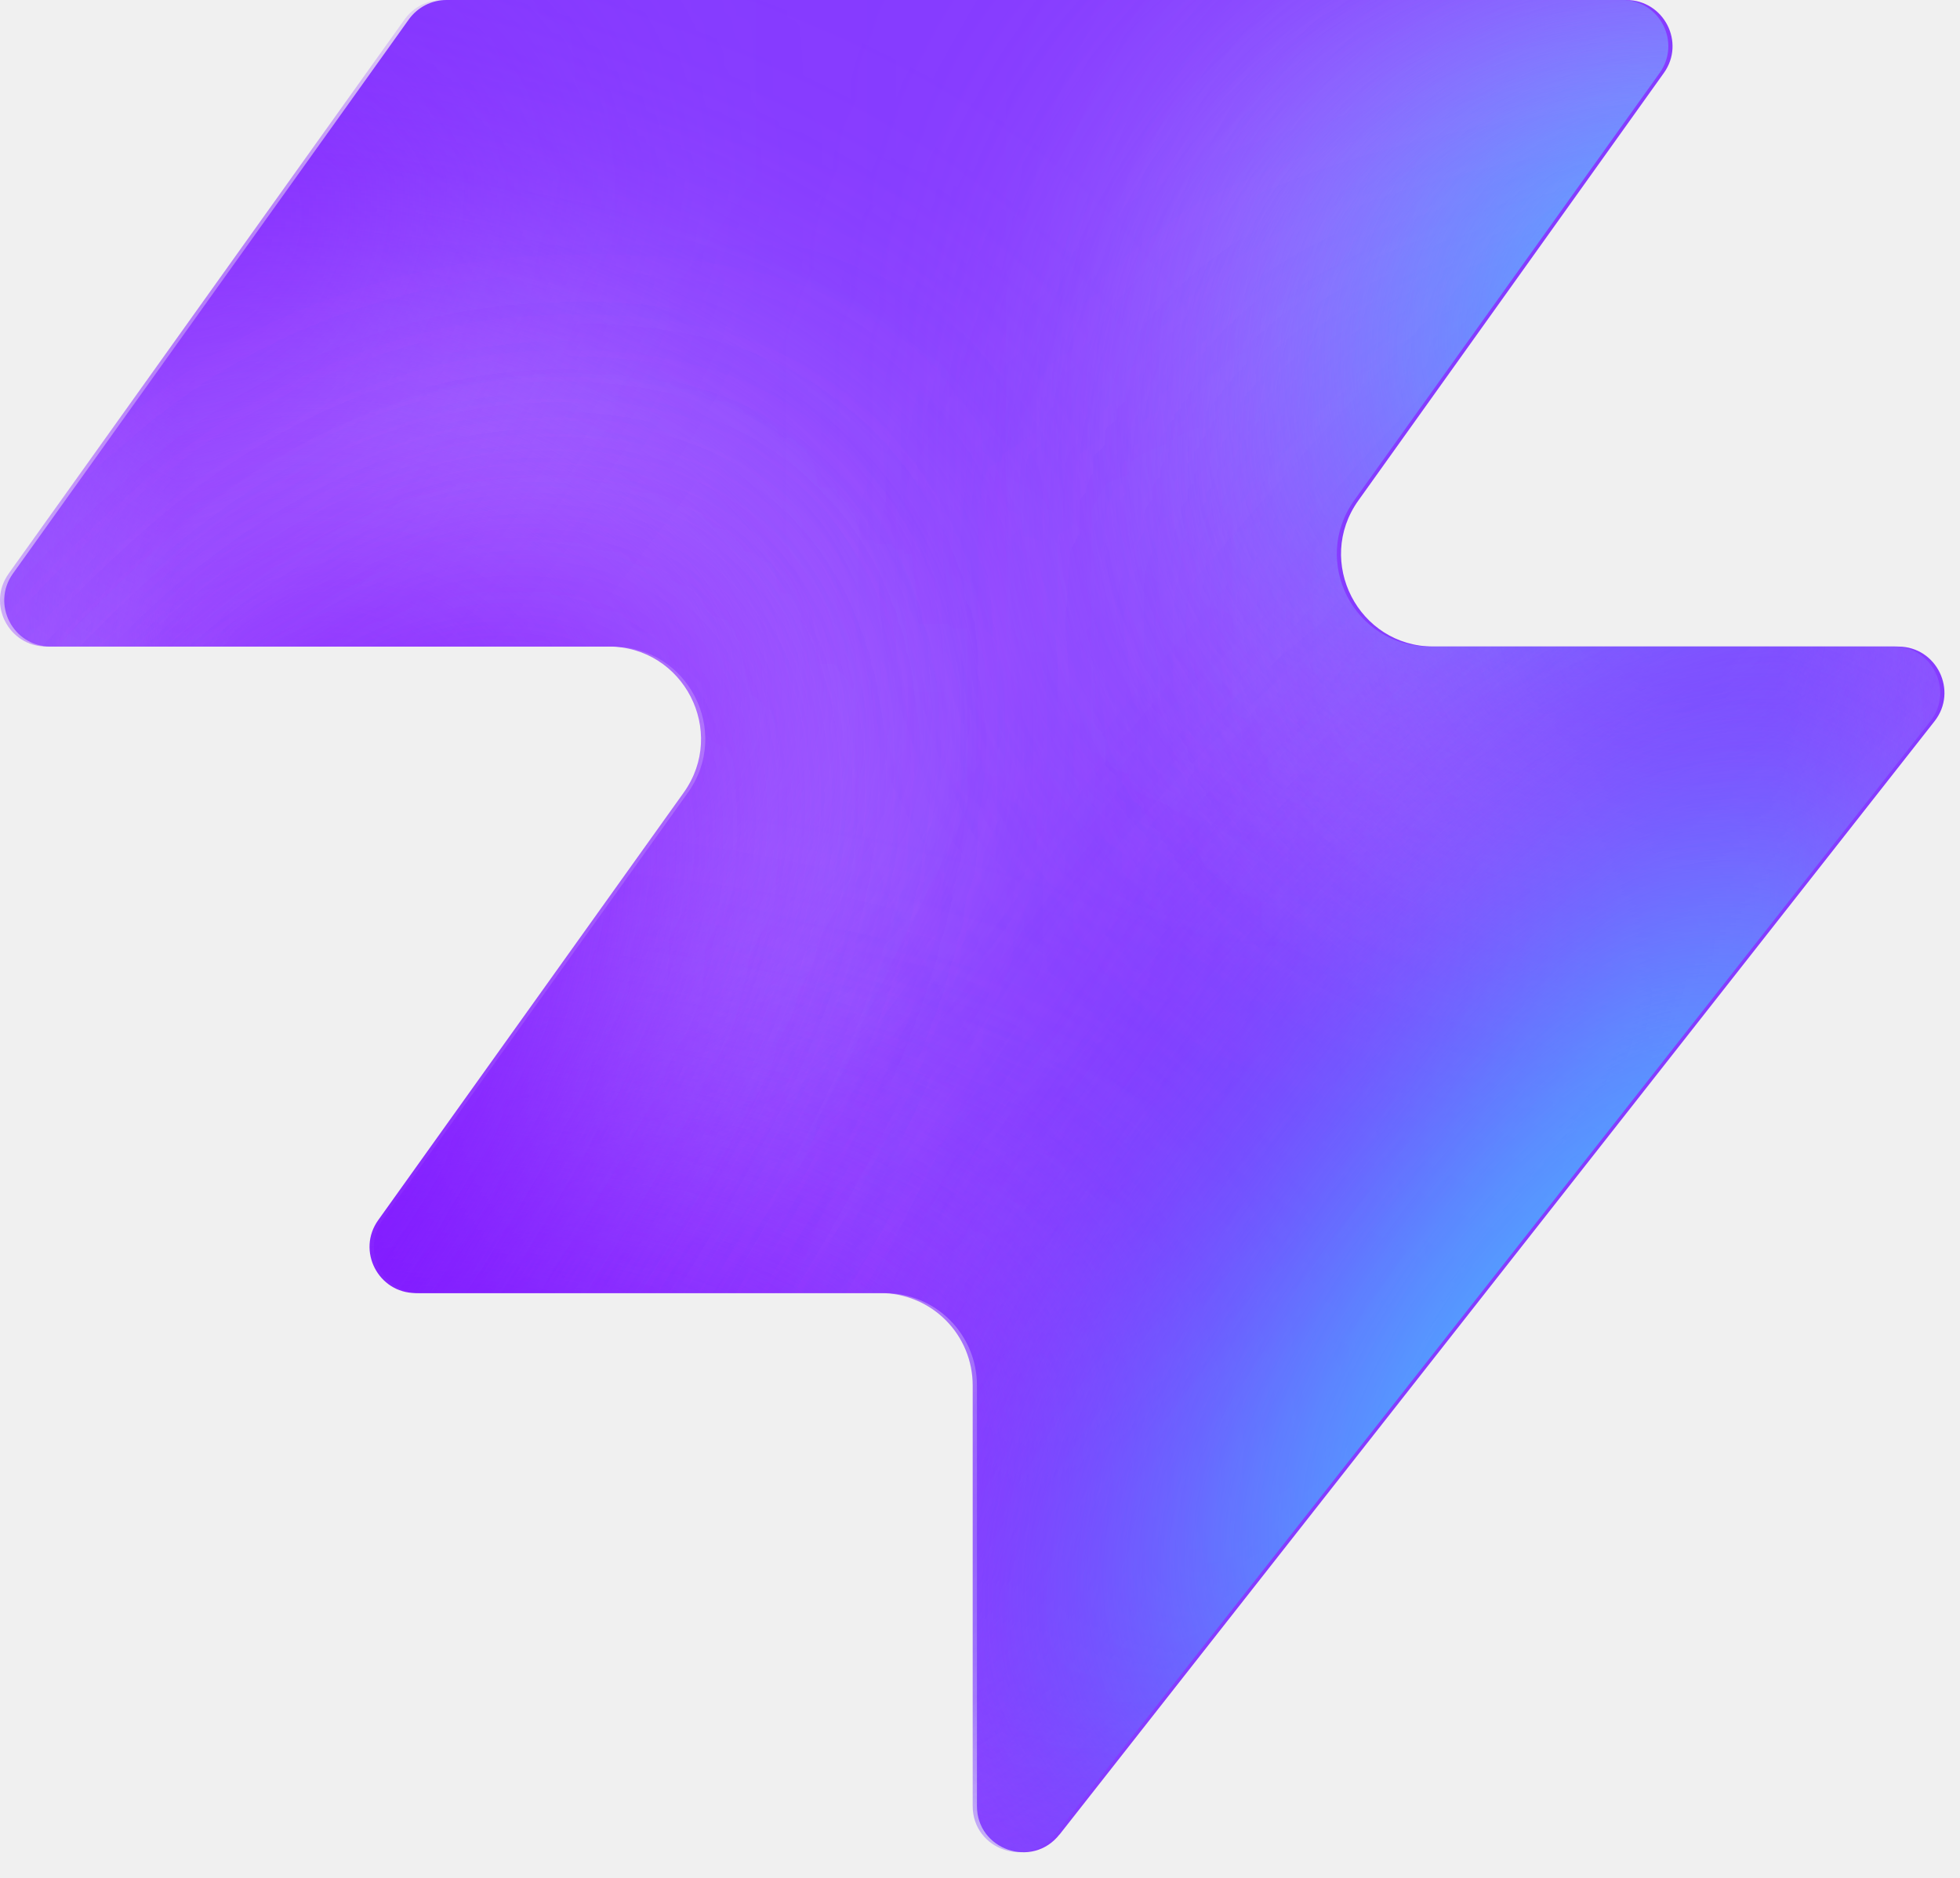
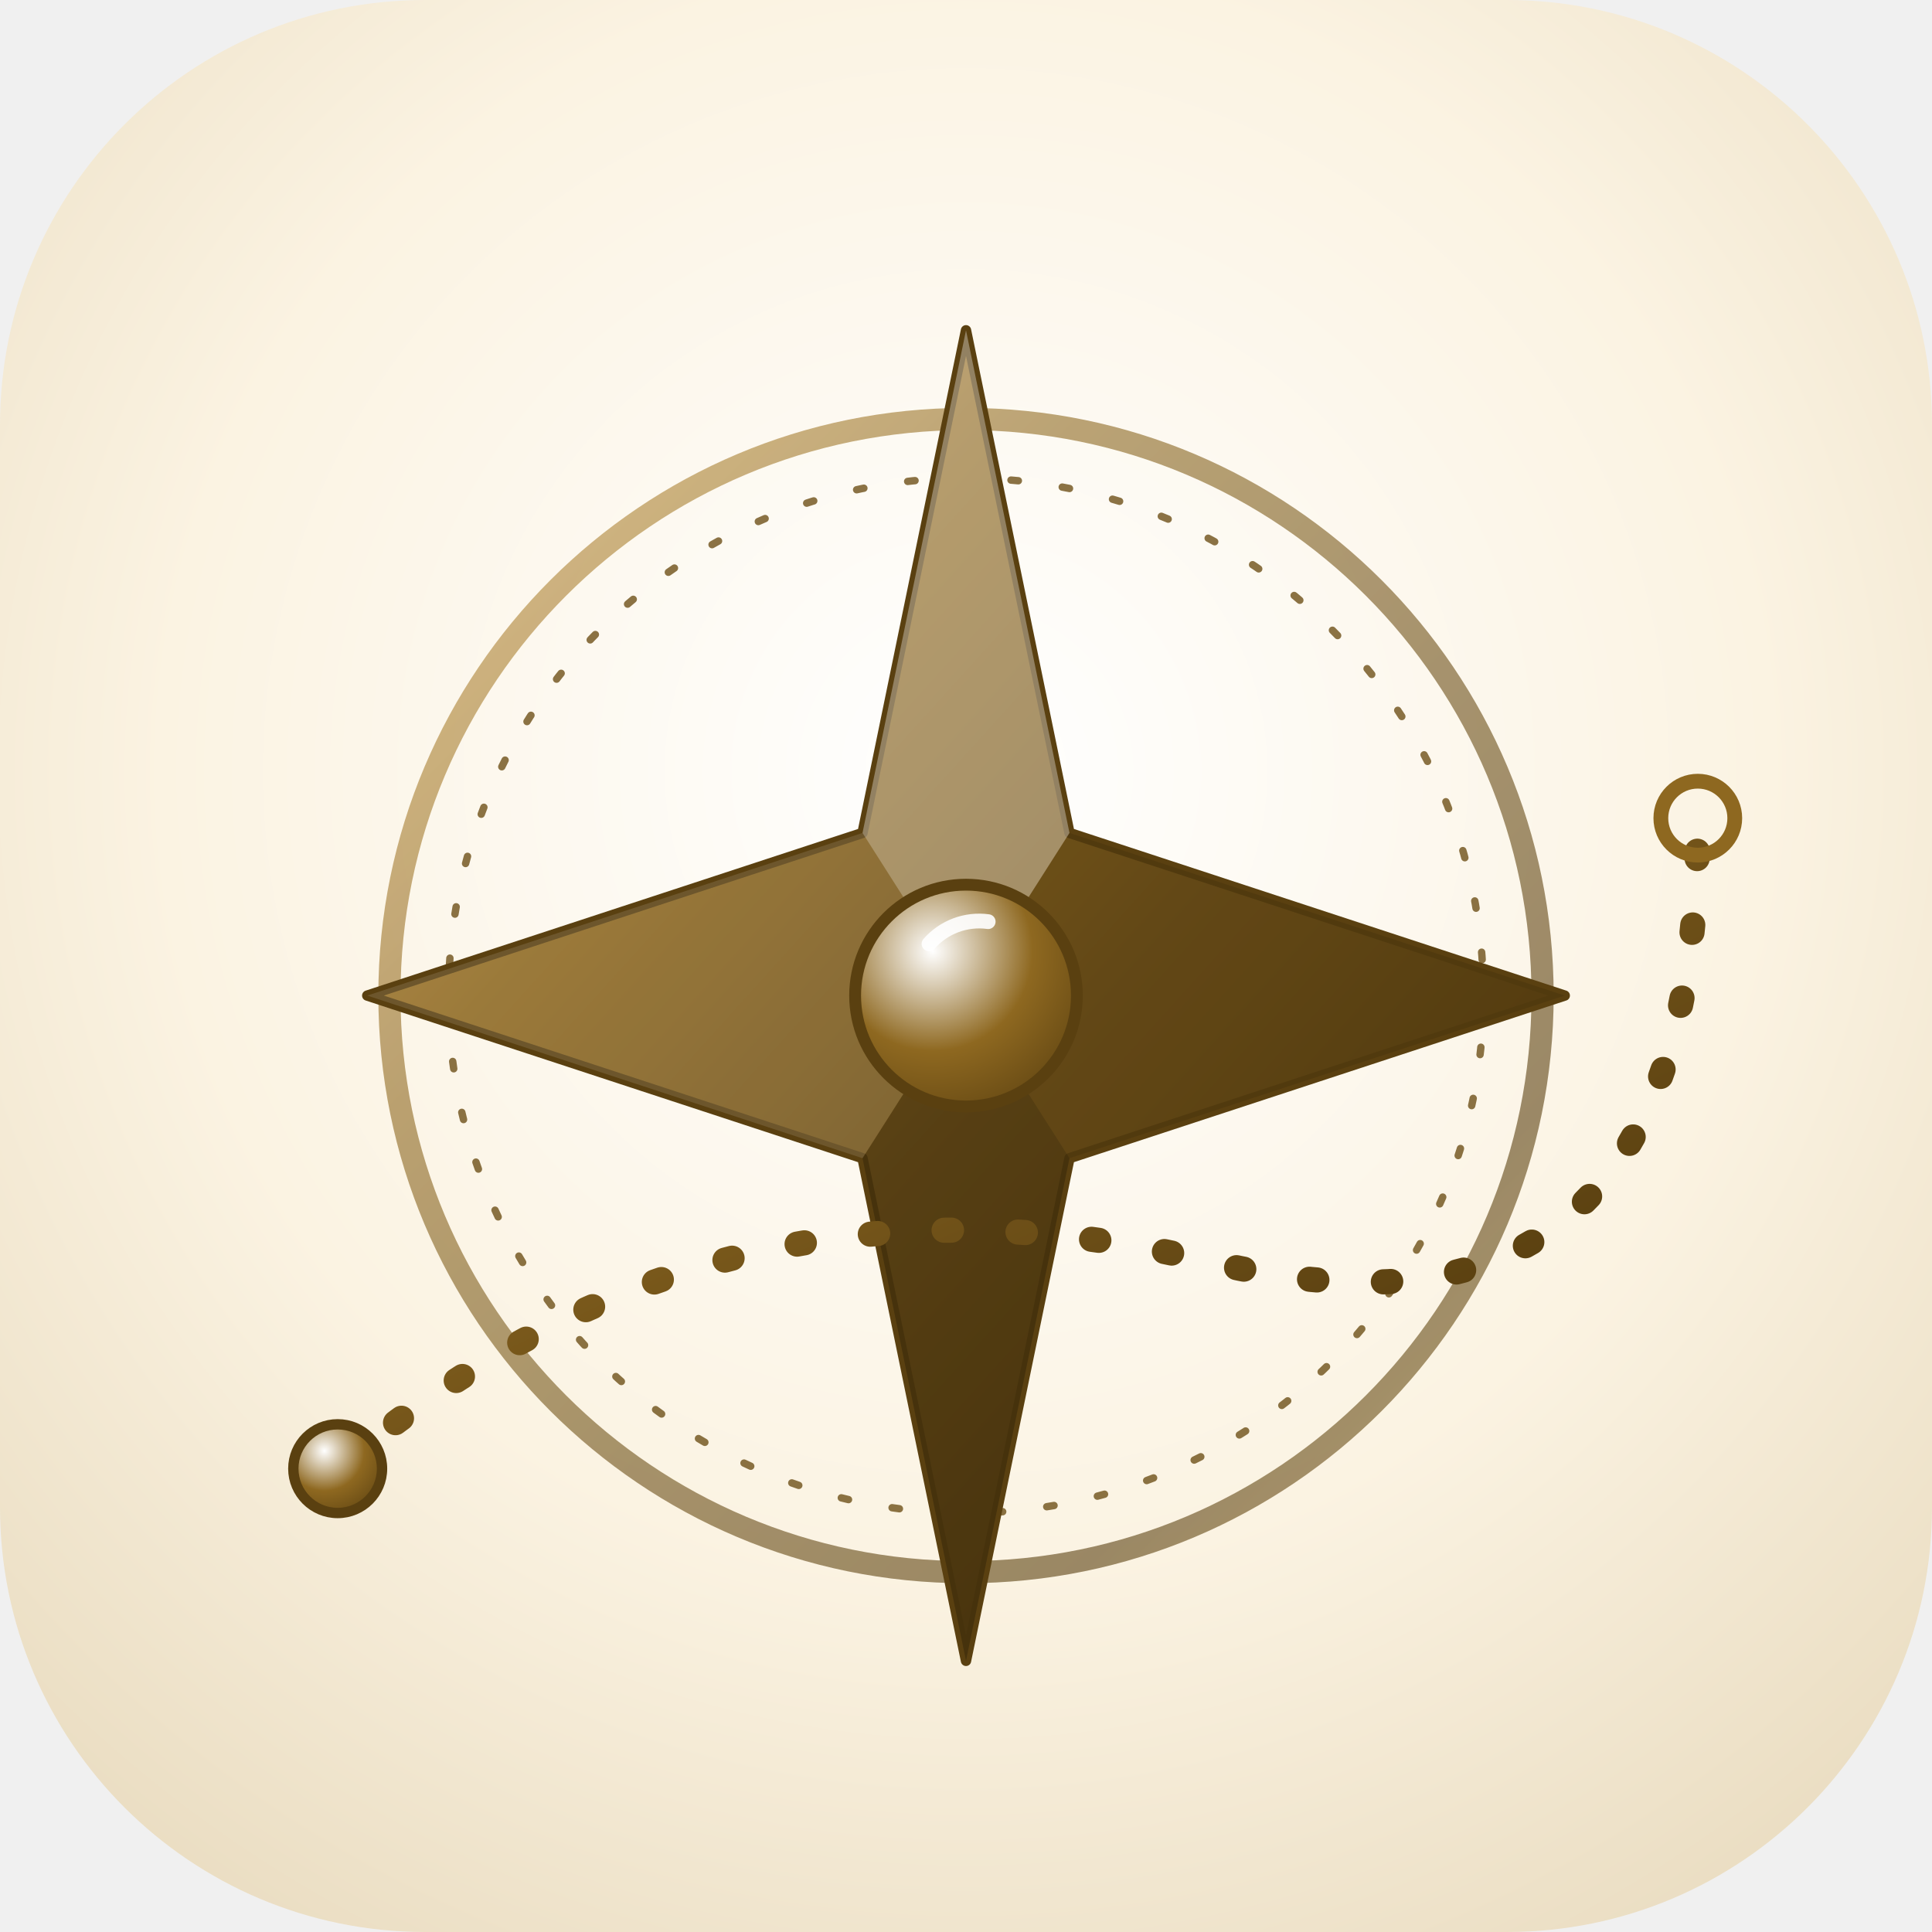
- <svg xmlns="http://www.w3.org/2000/svg" width="48" height="46" fill="none" viewBox="0 0 48 46">
-   <path fill="#863bff" d="M25.946 44.938c-.664.845-2.021.375-2.021-.698V33.937a2.26 2.26 0 0 0-2.262-2.262H10.287c-.92 0-1.456-1.04-.92-1.788l7.48-10.471c1.07-1.497 0-3.578-1.842-3.578H1.237c-.92 0-1.456-1.04-.92-1.788L10.013.474c.214-.297.556-.474.92-.474h28.894c.92 0 1.456 1.04.92 1.788l-7.48 10.471c-1.07 1.498 0 3.579 1.842 3.579h11.377c.943 0 1.473 1.088.89 1.83L25.947 44.94z" style="fill:#863bff;fill:color(display-p3 .525 .23 1);fill-opacity:1" />
-   <mask id="a" width="48" height="46" x="0" y="0" maskUnits="userSpaceOnUse" style="mask-type:alpha">
-     <path fill="#000" d="M25.842 44.938c-.664.844-2.021.375-2.021-.698V33.937a2.26 2.26 0 0 0-2.262-2.262H10.183c-.92 0-1.456-1.04-.92-1.788l7.48-10.471c1.07-1.498 0-3.579-1.842-3.579H1.133c-.92 0-1.456-1.04-.92-1.787L9.91.473c.214-.297.556-.474.92-.474h28.894c.92 0 1.456 1.04.92 1.788l-7.48 10.471c-1.07 1.498 0 3.578 1.842 3.578h11.377c.943 0 1.473 1.088.89 1.832L25.843 44.94z" style="fill:#000;fill-opacity:1" />
-   </mask>
-   <g mask="url(#a)">
-     <g filter="url(#b)">
-       <ellipse cx="5.508" cy="14.704" fill="#ede6ff" rx="5.508" ry="14.704" style="fill:#ede6ff;fill:color(display-p3 .927 .903 1);fill-opacity:1" transform="matrix(.00324 1 1 -.00324 -4.47 31.516)" />
-     </g>
-     <g filter="url(#c)">
-       <ellipse cx="10.399" cy="29.851" fill="#ede6ff" rx="10.399" ry="29.851" style="fill:#ede6ff;fill:color(display-p3 .927 .903 1);fill-opacity:1" transform="matrix(.00324 1 1 -.00324 -39.328 7.883)" />
-     </g>
-     <g filter="url(#d)">
-       <ellipse cx="5.508" cy="30.487" fill="#7e14ff" rx="5.508" ry="30.487" style="fill:#7e14ff;fill:color(display-p3 .492 .077 1);fill-opacity:1" transform="rotate(89.814 -25.913 -14.639)scale(1 -1)" />
-     </g>
-     <g filter="url(#e)">
-       <ellipse cx="5.508" cy="30.599" fill="#7e14ff" rx="5.508" ry="30.599" style="fill:#7e14ff;fill:color(display-p3 .492 .077 1);fill-opacity:1" transform="rotate(89.814 -32.644 -3.334)scale(1 -1)" />
-     </g>
-     <g filter="url(#f)">
-       <ellipse cx="5.508" cy="30.599" fill="#7e14ff" rx="5.508" ry="30.599" style="fill:#7e14ff;fill:color(display-p3 .492 .077 1);fill-opacity:1" transform="matrix(.00324 1 1 -.00324 -34.34 30.47)" />
-     </g>
-     <g filter="url(#g)">
-       <ellipse cx="14.072" cy="22.078" fill="#ede6ff" rx="14.072" ry="22.078" style="fill:#ede6ff;fill:color(display-p3 .927 .903 1);fill-opacity:1" transform="rotate(93.35 24.506 48.493)scale(-1 1)" />
-     </g>
-     <g filter="url(#h)">
-       <ellipse cx="3.47" cy="21.501" fill="#7e14ff" rx="3.47" ry="21.501" style="fill:#7e14ff;fill:color(display-p3 .492 .077 1);fill-opacity:1" transform="rotate(89.009 28.708 47.59)scale(-1 1)" />
-     </g>
-     <g filter="url(#i)">
-       <ellipse cx="3.47" cy="21.501" fill="#7e14ff" rx="3.47" ry="21.501" style="fill:#7e14ff;fill:color(display-p3 .492 .077 1);fill-opacity:1" transform="rotate(89.009 28.708 47.59)scale(-1 1)" />
-     </g>
-     <g filter="url(#j)">
-       <ellipse cx=".387" cy="8.972" fill="#7e14ff" rx="4.407" ry="29.108" style="fill:#7e14ff;fill:color(display-p3 .492 .077 1);fill-opacity:1" transform="rotate(39.51 .387 8.972)" />
-     </g>
-     <g filter="url(#k)">
-       <ellipse cx="47.523" cy="-6.092" fill="#7e14ff" rx="4.407" ry="29.108" style="fill:#7e14ff;fill:color(display-p3 .492 .077 1);fill-opacity:1" transform="rotate(37.892 47.523 -6.092)" />
-     </g>
-     <g filter="url(#l)">
-       <ellipse cx="41.412" cy="6.333" fill="#47bfff" rx="5.971" ry="9.665" style="fill:#47bfff;fill:color(display-p3 .28 .748 1);fill-opacity:1" transform="rotate(37.892 41.412 6.333)" />
-     </g>
-     <g filter="url(#m)">
-       <ellipse cx="-1.879" cy="38.332" fill="#7e14ff" rx="4.407" ry="29.108" style="fill:#7e14ff;fill:color(display-p3 .492 .077 1);fill-opacity:1" transform="rotate(37.892 -1.88 38.332)" />
-     </g>
-     <g filter="url(#n)">
-       <ellipse cx="-1.879" cy="38.332" fill="#7e14ff" rx="4.407" ry="29.108" style="fill:#7e14ff;fill:color(display-p3 .492 .077 1);fill-opacity:1" transform="rotate(37.892 -1.88 38.332)" />
-     </g>
-     <g filter="url(#o)">
-       <ellipse cx="35.651" cy="29.907" fill="#7e14ff" rx="4.407" ry="29.108" style="fill:#7e14ff;fill:color(display-p3 .492 .077 1);fill-opacity:1" transform="rotate(37.892 35.651 29.907)" />
-     </g>
-     <g filter="url(#p)">
-       <ellipse cx="38.418" cy="32.4" fill="#47bfff" rx="5.971" ry="15.297" style="fill:#47bfff;fill:color(display-p3 .28 .748 1);fill-opacity:1" transform="rotate(37.892 38.418 32.4)" />
-     </g>
+ <svg xmlns="http://www.w3.org/2000/svg" width="64" height="64" viewBox="0 0 64 64">
+   <defs>
+     <radialGradient id="fondo" cx=".5" cy=".4" r=".75">
+       <stop offset="0" stop-color="#FFFFFF" />
+       <stop offset=".55" stop-color="#FBF3E2" />
+       <stop offset="1" stop-color="#E7D9BC" />
+     </radialGradient>
+   </defs>
+   <rect width="64" height="64" rx="14.08" fill="url(#fondo)" />
+   <g transform="translate(3.84 7.513043) scale(0.2448696)" fill="none">
+     <defs>
+       <linearGradient id="icm" x1="0" y1="0" x2="1" y2="1">
+         <stop offset="0" stop-color="#C99A44" />
+         <stop offset=".3" stop-color="#8E6820" />
+         <stop offset=".55" stop-color="#6E5018" />
+         <stop offset=".8" stop-color="#5A4010" />
+         <stop offset="1" stop-color="#8E6820" />
+       </linearGradient>
+       <radialGradient id="icc" cx=".35" cy=".3" r=".9">
+         <stop offset="0" stop-color="#FFFFFF" />
+         <stop offset=".5" stop-color="#8E6820" />
+         <stop offset="1" stop-color="#5A4010" />
+       </radialGradient>
+     </defs>
+     <circle cx="115" cy="104" r="78" stroke="url(#icm)" stroke-width="3" opacity=".6" />
+     <circle cx="115" cy="104" r="70" stroke="#6E5018" stroke-width="1" stroke-dasharray="1 6" stroke-linecap="round" opacity=".8" />
+     <path d="M115 14L129 82L196 104L129 126L115 194L101 126L34 104L101 82Z" fill="url(#icm)" stroke="#5A4010" stroke-width="1.4" stroke-linejoin="round" />
+     <path d="M115 14L129 82L115 104L101 82Z" fill="#FFFFFF" opacity=".34" />
+     <path d="M196 104L129 126L115 104L129 82Z" fill="#000000" opacity=".1" />
+     <path d="M115 194L101 126L115 104L129 126Z" fill="#000000" opacity=".22" />
+     <path d="M34 104L101 82L115 104L101 126Z" fill="#FFFFFF" opacity=".12" />
+     <circle cx="115" cy="104" r="15" fill="url(#icc)" stroke="#5A4010" stroke-width="1.6" />
+     <path d="M110 97a9 9 0 0 1 8-3" stroke="#FFFFFF" stroke-width="2" stroke-linecap="round" opacity=".9" />
+     <path d="M30 168Q82 124 148 140T214 80" stroke="url(#icm)" stroke-width="3.4" stroke-linecap="round" stroke-dasharray="1 9" />
+     <circle cx="30" cy="168" r="6" fill="url(#icc)" stroke="#5A4010" stroke-width="1.4" />
+     <circle cx="214" cy="80" r="5" stroke="#8E6820" stroke-width="2" />
  </g>
-   <defs>
-     <filter id="b" width="60.045" height="41.654" x="-19.77" y="16.149" color-interpolation-filters="sRGB" filterUnits="userSpaceOnUse">
-       <feFlood flood-opacity="0" result="BackgroundImageFix" />
-       <feBlend in="SourceGraphic" in2="BackgroundImageFix" result="shape" />
-       <feGaussianBlur result="effect1_foregroundBlur_2002_17158" stdDeviation="7.659" />
-     </filter>
-     <filter id="c" width="90.34" height="51.437" x="-54.613" y="-7.533" color-interpolation-filters="sRGB" filterUnits="userSpaceOnUse">
-       <feFlood flood-opacity="0" result="BackgroundImageFix" />
-       <feBlend in="SourceGraphic" in2="BackgroundImageFix" result="shape" />
-       <feGaussianBlur result="effect1_foregroundBlur_2002_17158" stdDeviation="7.659" />
-     </filter>
-     <filter id="d" width="79.355" height="29.4" x="-49.64" y="2.03" color-interpolation-filters="sRGB" filterUnits="userSpaceOnUse">
-       <feFlood flood-opacity="0" result="BackgroundImageFix" />
-       <feBlend in="SourceGraphic" in2="BackgroundImageFix" result="shape" />
-       <feGaussianBlur result="effect1_foregroundBlur_2002_17158" stdDeviation="4.596" />
-     </filter>
-     <filter id="e" width="79.579" height="29.4" x="-45.045" y="20.029" color-interpolation-filters="sRGB" filterUnits="userSpaceOnUse">
-       <feFlood flood-opacity="0" result="BackgroundImageFix" />
-       <feBlend in="SourceGraphic" in2="BackgroundImageFix" result="shape" />
-       <feGaussianBlur result="effect1_foregroundBlur_2002_17158" stdDeviation="4.596" />
-     </filter>
-     <filter id="f" width="79.579" height="29.4" x="-43.513" y="21.178" color-interpolation-filters="sRGB" filterUnits="userSpaceOnUse">
-       <feFlood flood-opacity="0" result="BackgroundImageFix" />
-       <feBlend in="SourceGraphic" in2="BackgroundImageFix" result="shape" />
-       <feGaussianBlur result="effect1_foregroundBlur_2002_17158" stdDeviation="4.596" />
-     </filter>
-     <filter id="g" width="74.749" height="58.852" x="15.756" y="-17.901" color-interpolation-filters="sRGB" filterUnits="userSpaceOnUse">
-       <feFlood flood-opacity="0" result="BackgroundImageFix" />
-       <feBlend in="SourceGraphic" in2="BackgroundImageFix" result="shape" />
-       <feGaussianBlur result="effect1_foregroundBlur_2002_17158" stdDeviation="7.659" />
-     </filter>
-     <filter id="h" width="61.377" height="25.362" x="23.548" y="2.284" color-interpolation-filters="sRGB" filterUnits="userSpaceOnUse">
-       <feFlood flood-opacity="0" result="BackgroundImageFix" />
-       <feBlend in="SourceGraphic" in2="BackgroundImageFix" result="shape" />
-       <feGaussianBlur result="effect1_foregroundBlur_2002_17158" stdDeviation="4.596" />
-     </filter>
-     <filter id="i" width="61.377" height="25.362" x="23.548" y="2.284" color-interpolation-filters="sRGB" filterUnits="userSpaceOnUse">
-       <feFlood flood-opacity="0" result="BackgroundImageFix" />
-       <feBlend in="SourceGraphic" in2="BackgroundImageFix" result="shape" />
-       <feGaussianBlur result="effect1_foregroundBlur_2002_17158" stdDeviation="4.596" />
-     </filter>
-     <filter id="j" width="56.045" height="63.649" x="-27.636" y="-22.853" color-interpolation-filters="sRGB" filterUnits="userSpaceOnUse">
-       <feFlood flood-opacity="0" result="BackgroundImageFix" />
-       <feBlend in="SourceGraphic" in2="BackgroundImageFix" result="shape" />
-       <feGaussianBlur result="effect1_foregroundBlur_2002_17158" stdDeviation="4.596" />
-     </filter>
-     <filter id="k" width="54.814" height="64.646" x="20.116" y="-38.415" color-interpolation-filters="sRGB" filterUnits="userSpaceOnUse">
-       <feFlood flood-opacity="0" result="BackgroundImageFix" />
-       <feBlend in="SourceGraphic" in2="BackgroundImageFix" result="shape" />
-       <feGaussianBlur result="effect1_foregroundBlur_2002_17158" stdDeviation="4.596" />
-     </filter>
-     <filter id="l" width="33.541" height="35.313" x="24.641" y="-11.323" color-interpolation-filters="sRGB" filterUnits="userSpaceOnUse">
-       <feFlood flood-opacity="0" result="BackgroundImageFix" />
-       <feBlend in="SourceGraphic" in2="BackgroundImageFix" result="shape" />
-       <feGaussianBlur result="effect1_foregroundBlur_2002_17158" stdDeviation="4.596" />
-     </filter>
-     <filter id="m" width="54.814" height="64.646" x="-29.286" y="6.009" color-interpolation-filters="sRGB" filterUnits="userSpaceOnUse">
-       <feFlood flood-opacity="0" result="BackgroundImageFix" />
-       <feBlend in="SourceGraphic" in2="BackgroundImageFix" result="shape" />
-       <feGaussianBlur result="effect1_foregroundBlur_2002_17158" stdDeviation="4.596" />
-     </filter>
-     <filter id="n" width="54.814" height="64.646" x="-29.286" y="6.009" color-interpolation-filters="sRGB" filterUnits="userSpaceOnUse">
-       <feFlood flood-opacity="0" result="BackgroundImageFix" />
-       <feBlend in="SourceGraphic" in2="BackgroundImageFix" result="shape" />
-       <feGaussianBlur result="effect1_foregroundBlur_2002_17158" stdDeviation="4.596" />
-     </filter>
-     <filter id="o" width="54.814" height="64.646" x="8.244" y="-2.416" color-interpolation-filters="sRGB" filterUnits="userSpaceOnUse">
-       <feFlood flood-opacity="0" result="BackgroundImageFix" />
-       <feBlend in="SourceGraphic" in2="BackgroundImageFix" result="shape" />
-       <feGaussianBlur result="effect1_foregroundBlur_2002_17158" stdDeviation="4.596" />
-     </filter>
-     <filter id="p" width="39.409" height="43.623" x="18.713" y="10.588" color-interpolation-filters="sRGB" filterUnits="userSpaceOnUse">
-       <feFlood flood-opacity="0" result="BackgroundImageFix" />
-       <feBlend in="SourceGraphic" in2="BackgroundImageFix" result="shape" />
-       <feGaussianBlur result="effect1_foregroundBlur_2002_17158" stdDeviation="4.596" />
-     </filter>
-   </defs>
</svg>
